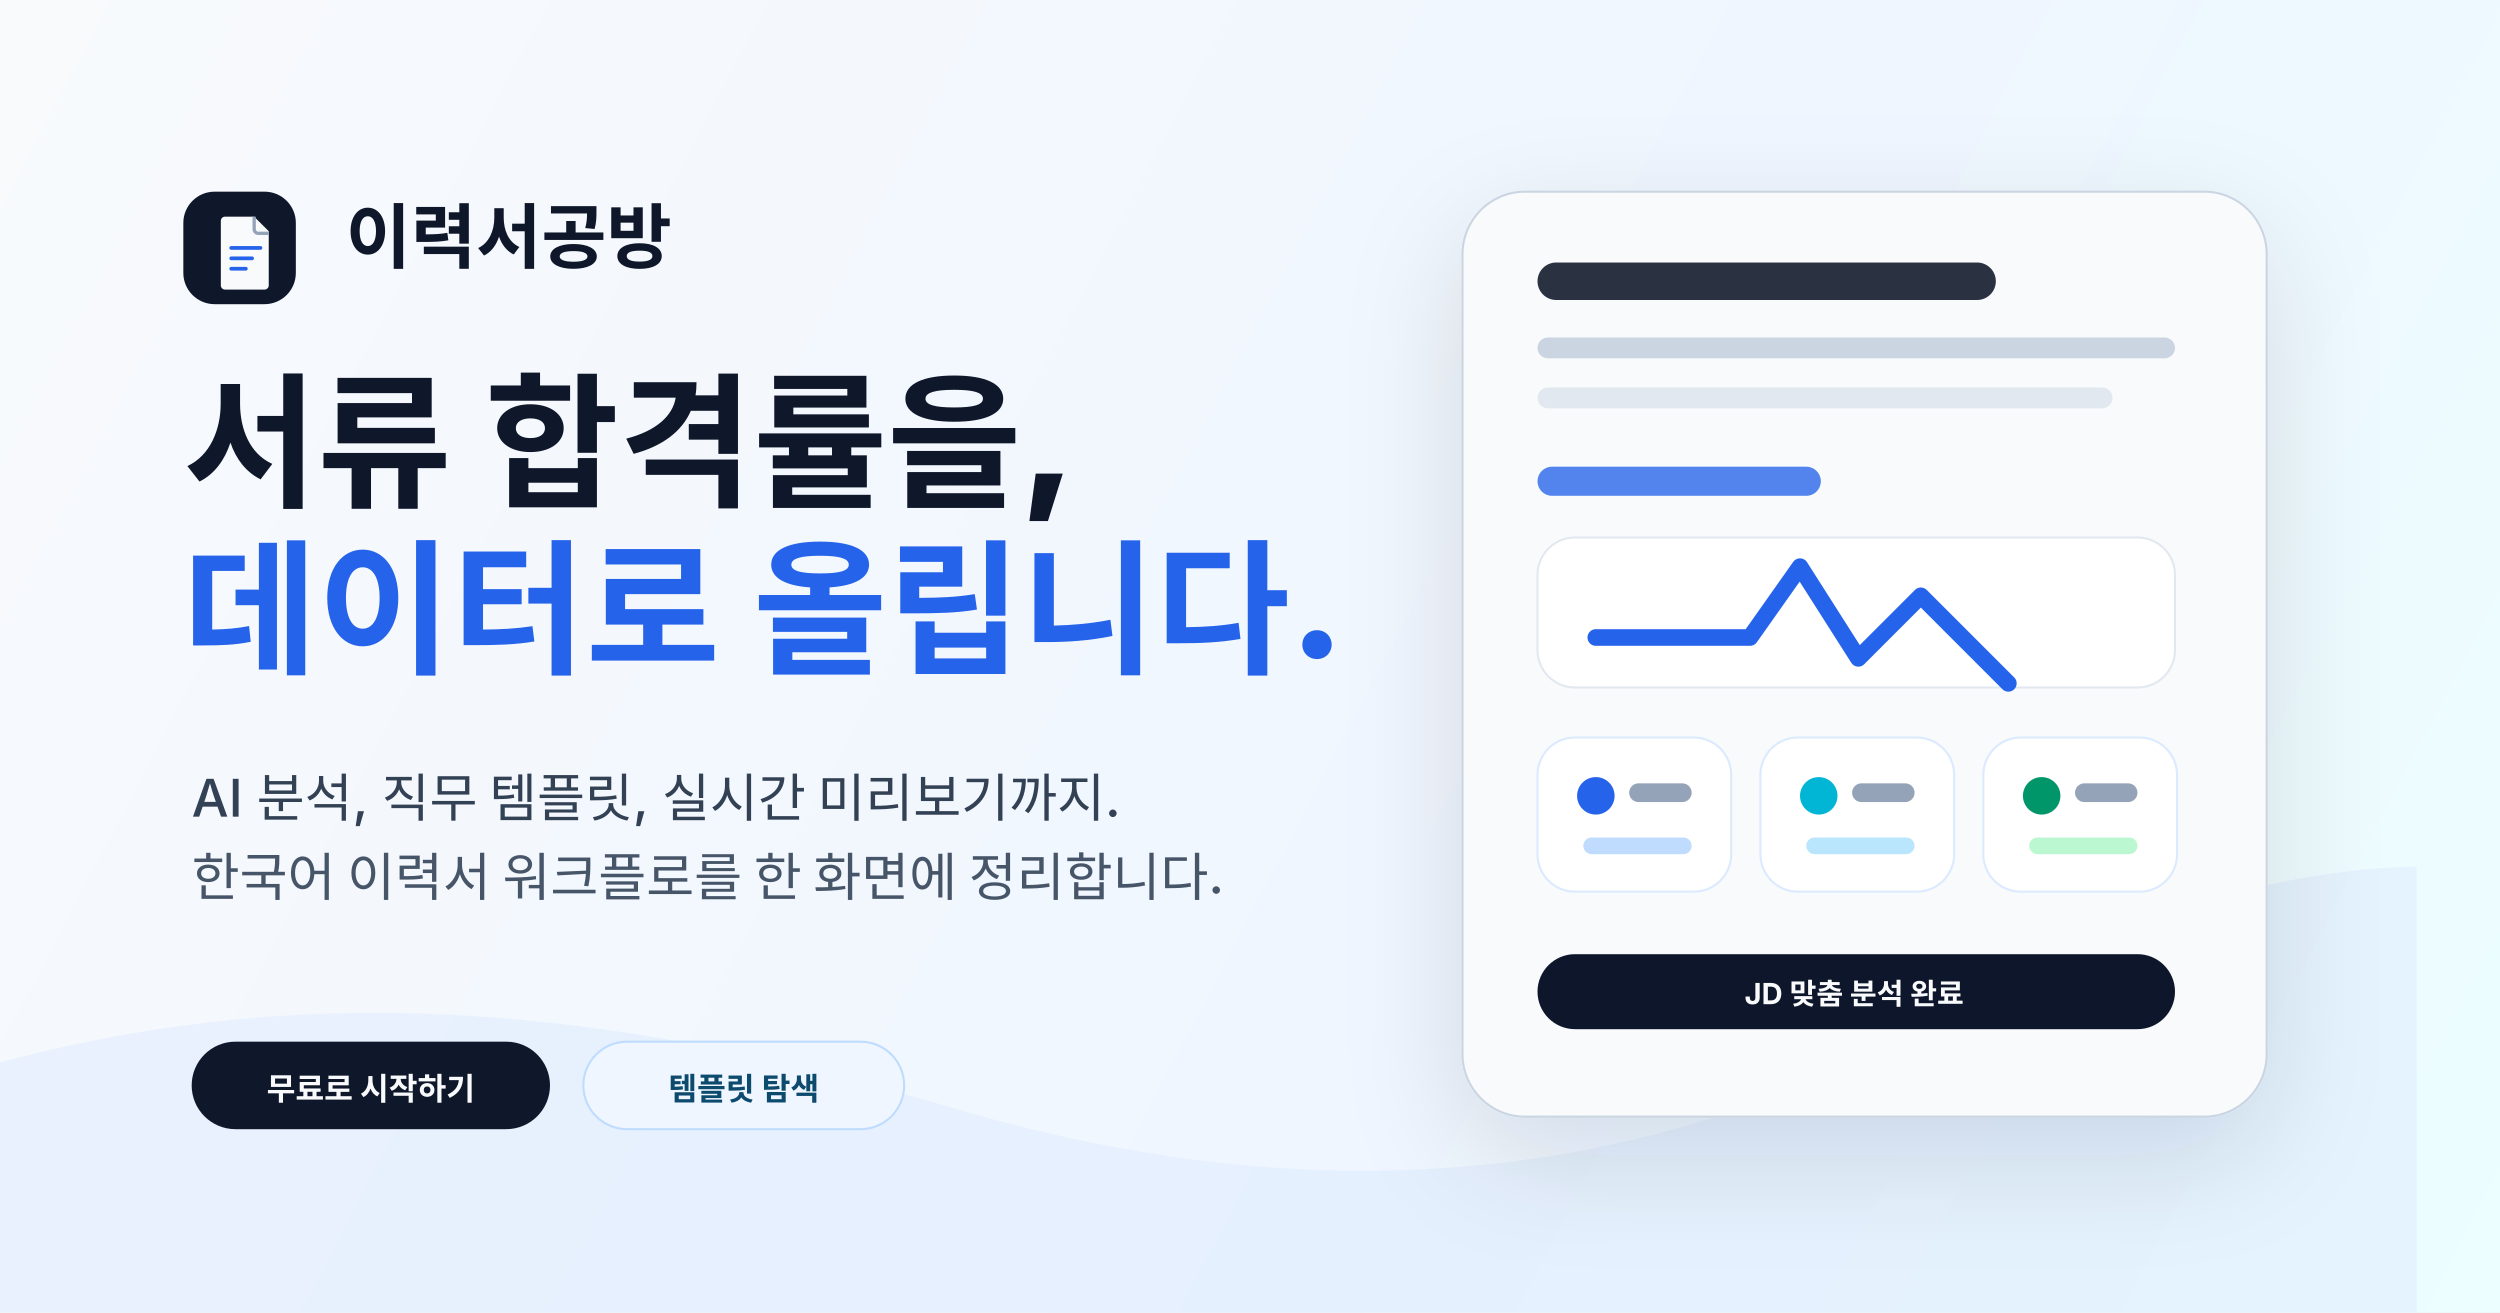
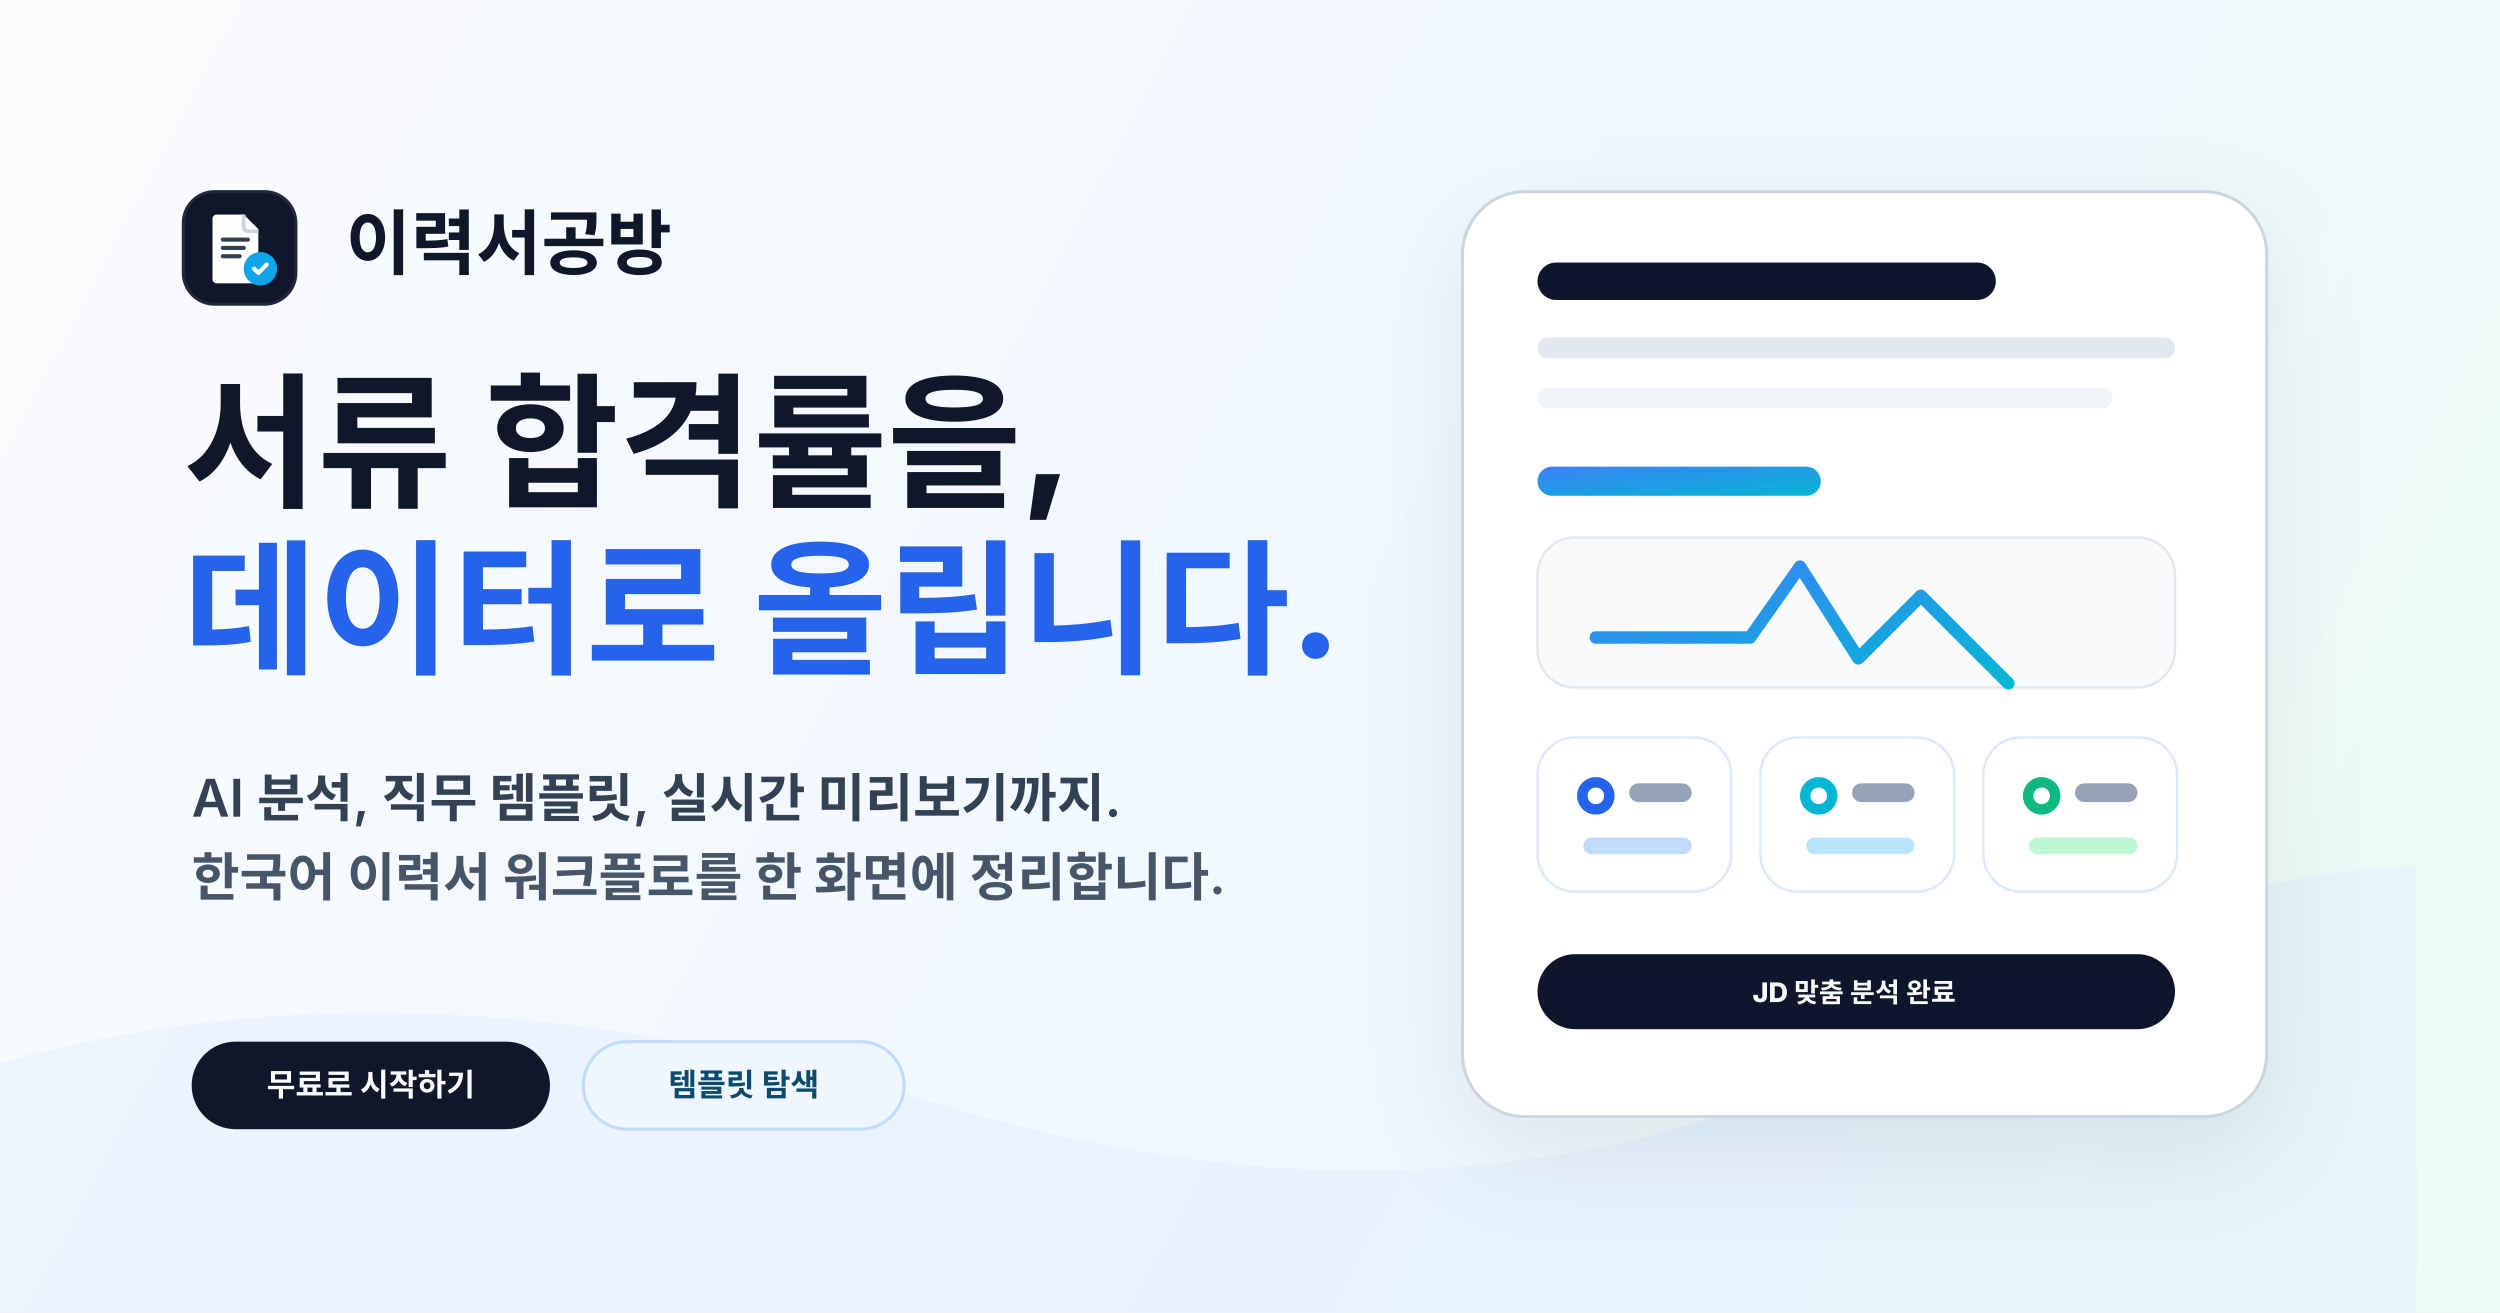
<svg xmlns="http://www.w3.org/2000/svg" width="1200" height="630" viewBox="0 0 1200 630" role="img" aria-label="이력서공방">
  <defs>
    <linearGradient id="bg" x1="0" y1="0" x2="1200" y2="630" gradientUnits="userSpaceOnUse">
-       <stop stop-color="#f8fafc" />
-       <stop offset="0.62" stop-color="#eff6ff" />
-       <stop offset="1" stop-color="#ecfeff" />
+       <stop stop-color="#fafbfd" />
+       <stop offset="0.6" stop-color="#f0f7ff" />
+       <stop offset="1" stop-color="#ecfdf5" />
    </linearGradient>
-     <linearGradient id="signal" x1="744" y1="124" x2="1080" y2="492" gradientUnits="userSpaceOnUse">
-       <stop stop-color="#2563eb" />
-       <stop offset="1" stop-color="#0891b2" />
+     <linearGradient id="signal" x1="0" y1="0" x2="1" y2="1">
+       <stop stop-color="#3b82f6" />
+       <stop offset="1" stop-color="#06b6d4" />
    </linearGradient>
    <filter id="soft" x="-20%" y="-20%" width="140%" height="140%">
-       <feDropShadow dx="0" dy="18" stdDeviation="28" flood-color="#0f172a" flood-opacity="0.12" />
+       <feDropShadow dx="0" dy="16" stdDeviation="24" flood-color="#0f172a" flood-opacity="0.08" />
    </filter>
  </defs>
  <rect width="1200" height="630" fill="url(#bg)" />
-   <path d="M0 510C170 464 322 492 458 532c176 52 336 36 480-46 78-44 152-69 222-70v214H0Z" fill="#dbeafe" opacity="0.5" />
+   <path d="M0 510C170 464 322 492 458 532c176 52 336 36 480-46 78-44 152-69 222-70v214H0Z" fill="#dbeafe" opacity="0.4" />
  <g transform="translate(88 92)">
-     <rect width="54" height="54" rx="15" fill="#0f172a" />
-     <path d="M20 12h14l7 7v26a2 2 0 0 1-2 2H20a2 2 0 0 1-2-2V14a2 2 0 0 1 2-2Z" fill="#f8fafc" />
-     <path d="M34 12v6a2 2 0 0 0 2 2h5" fill="none" stroke="#94a3b8" stroke-width="1.6" />
-     <path d="M23 27h14M23 32h10M23 37h7" stroke="#2563eb" stroke-width="1.8" stroke-linecap="round" />
+     <rect width="54" height="54" rx="15" fill="#0f172a" stroke="#1e293b" stroke-width="1.5" />
+     <path d="M16 11h13l7 7v24a2 2 0 0 1-2 2H16a2 2 0 0 1-2-2V13a2 2 0 0 1 2-2Z" fill="#ffffff" />
+     <path d="M29 11v6a2 2 0 0 0 2 2h5" fill="none" stroke="#cbd5e1" stroke-width="1.8" />
+     <path d="M19 23h12M19 27h10M19 31h8" stroke="#334155" stroke-width="2" stroke-linecap="round" />
+     <circle cx="37" cy="37" r="8" fill="#0ea5e9" />
+     <path d="M34 37 l2 2 l4 -4" fill="none" stroke="#ffffff" stroke-width="2" stroke-linecap="round" stroke-linejoin="round" />
  </g>
-   <text x="166" y="126" font-family="system-ui, -apple-system, BlinkMacSystemFont, 'Segoe UI', sans-serif" font-size="34" font-weight="800" fill="#0f172a">이력서공방</text>
-   <text x="88" y="238" font-family="system-ui, -apple-system, BlinkMacSystemFont, 'Segoe UI', sans-serif" font-size="70" font-weight="850" fill="#0f172a">서류 합격률을,</text>
-   <text x="88" y="318" font-family="system-ui, -apple-system, BlinkMacSystemFont, 'Segoe UI', sans-serif" font-size="70" font-weight="850" fill="#2563eb">데이터로 올립니다.</text>
-   <text x="92" y="392" font-family="system-ui, -apple-system, BlinkMacSystemFont, 'Segoe UI', sans-serif" font-size="25" font-weight="500" fill="#334155">AI 분석, 직무 템플릿, 실시간 미리보기까지.</text>
-   <text x="92" y="430" font-family="system-ui, -apple-system, BlinkMacSystemFont, 'Segoe UI', sans-serif" font-size="25" font-weight="500" fill="#475569">한국어 이력서 워크플로를 한 화면에 정리합니다.</text>
+   <text x="166" y="129" font-family="system-ui, -apple-system, BlinkMacSystemFont, 'Segoe UI', sans-serif" font-size="34" font-weight="800" fill="#0f172a">이력서공방</text>
+   <text x="88" y="238" font-family="system-ui, -apple-system, BlinkMacSystemFont, 'Segoe UI', sans-serif" font-size="70" font-weight="800" fill="#0f172a">서류 합격률을,</text>
+   <text x="88" y="318" font-family="system-ui, -apple-system, BlinkMacSystemFont, 'Segoe UI', sans-serif" font-size="70" font-weight="800" fill="#2563eb">데이터로 올립니다.</text>
+   <text x="92" y="392" font-family="system-ui, -apple-system, BlinkMacSystemFont, 'Segoe UI', sans-serif" font-size="25" font-weight="600" fill="#334155">AI 분석, 직무 템플릿, 실시간 미리보기까지.</text>
+   <text x="92" y="430" font-family="system-ui, -apple-system, BlinkMacSystemFont, 'Segoe UI', sans-serif" font-size="25" font-weight="600" fill="#475569">한국어 이력서 워크플로를 한 화면에 정리합니다.</text>
  <g transform="translate(92 500)">
    <rect width="172" height="42" rx="21" fill="#0f172a" />
-     <text x="86" y="28" text-anchor="middle" font-family="system-ui, -apple-system, BlinkMacSystemFont, 'Segoe UI', sans-serif" font-size="15" font-weight="700" fill="#f8fafc">무료로 시작하기</text>
-     <rect x="188" width="154" height="42" rx="21" fill="#eff6ff" stroke="#bfdbfe" />
-     <text x="265" y="28" text-anchor="middle" font-family="system-ui, -apple-system, BlinkMacSystemFont, 'Segoe UI', sans-serif" font-size="15" font-weight="700" fill="#0c4a6e">템플릿 탐색</text>
+     <text x="86" y="26" text-anchor="middle" font-family="system-ui, -apple-system, BlinkMacSystemFont, 'Segoe UI', sans-serif" font-size="15" font-weight="700" fill="#f8fafc">무료로 시작하기</text>
+     <rect x="188" width="154" height="42" rx="21" fill="#eff6ff" stroke="#bfdbfe" stroke-width="1.5" />
+     <text x="265" y="26" text-anchor="middle" font-family="system-ui, -apple-system, BlinkMacSystemFont, 'Segoe UI', sans-serif" font-size="15" font-weight="700" fill="#0c4a6e">템플릿 탐색</text>
  </g>
  <g transform="translate(702 92)" filter="url(#soft)">
-     <rect width="386" height="444" rx="30" fill="#f8fafc" stroke="#cbd5e1" />
-     <rect x="36" y="34" width="220" height="18" rx="9" fill="#0f172a" opacity="0.88" />
-     <rect x="36" y="70" width="306" height="10" rx="5" fill="#cbd5e1" />
-     <rect x="36" y="94" width="276" height="10" rx="5" fill="#e2e8f0" />
-     <rect x="36" y="132" width="136" height="14" rx="7" fill="#2563eb" opacity="0.78" />
-     <rect x="36" y="166" width="306" height="72" rx="18" fill="#ffffff" stroke="#e2e8f0" />
-     <path d="M64 214h74l24-34 28 44 30-30 42 42" fill="none" stroke="url(#signal)" stroke-width="8" stroke-linecap="round" stroke-linejoin="round" />
+     <rect width="386" height="444" rx="30" fill="#ffffff" stroke="#cbd5e1" stroke-width="1.5" />
+     <rect x="36" y="34" width="220" height="18" rx="9" fill="#0f172a" />
+     <rect x="36" y="70" width="306" height="10" rx="5" fill="#e2e8f0" />
+     <rect x="36" y="94" width="276" height="10" rx="5" fill="#f1f5f9" />
+     <rect x="36" y="132" width="136" height="14" rx="7" fill="url(#signal)" />
+     <rect x="36" y="166" width="306" height="72" rx="18" fill="#f8fafc" stroke="#e2e8f0" stroke-width="1.2" />
+     <path d="M64 214h74l24-34 28 44 30-30 42 42" fill="none" stroke="url(#signal)" stroke-width="6" stroke-linecap="round" stroke-linejoin="round" />
    <g transform="translate(36 262)">
-       <rect width="93" height="74" rx="18" fill="#ffffff" stroke="#dbeafe" />
+       <rect width="93" height="74" rx="18" fill="#ffffff" stroke="#dbeafe" stroke-width="1.2" />
      <circle cx="28" cy="28" r="9" fill="#2563eb" />
+       <circle cx="28" cy="28" r="4" fill="#ffffff" />
      <rect x="44" y="22" width="30" height="9" rx="4.5" fill="#94a3b8" />
      <rect x="22" y="48" width="52" height="8" rx="4" fill="#bfdbfe" />
    </g>
    <g transform="translate(143 262)">
-       <rect width="93" height="74" rx="18" fill="#ffffff" stroke="#dbeafe" />
+       <rect width="93" height="74" rx="18" fill="#ffffff" stroke="#dbeafe" stroke-width="1.2" />
      <circle cx="28" cy="28" r="9" fill="#06b6d4" />
+       <circle cx="28" cy="28" r="4" fill="#ffffff" />
      <rect x="44" y="22" width="30" height="9" rx="4.5" fill="#94a3b8" />
      <rect x="22" y="48" width="52" height="8" rx="4" fill="#bae6fd" />
    </g>
    <g transform="translate(250 262)">
-       <rect width="93" height="74" rx="18" fill="#ffffff" stroke="#dbeafe" />
-       <circle cx="28" cy="28" r="9" fill="#059669" />
+       <rect width="93" height="74" rx="18" fill="#ffffff" stroke="#dbeafe" stroke-width="1.2" />
+       <circle cx="28" cy="28" r="9" fill="#10b981" />
+       <circle cx="28" cy="28" r="4" fill="#ffffff" />
      <rect x="44" y="22" width="30" height="9" rx="4.5" fill="#94a3b8" />
      <rect x="22" y="48" width="52" height="8" rx="4" fill="#bbf7d0" />
    </g>
    <rect x="36" y="366" width="306" height="36" rx="18" fill="#0f172a" />
-     <text x="188" y="390" text-anchor="middle" font-family="system-ui, -apple-system, BlinkMacSystemFont, 'Segoe UI', sans-serif" font-size="14" font-weight="750" fill="#f8fafc">JD 맞춤 분석 완료</text>
+     <text x="188" y="389" text-anchor="middle" font-family="system-ui, -apple-system, BlinkMacSystemFont, 'Segoe UI', sans-serif" font-size="13" font-weight="800" fill="#f8fafc">JD 맞춤 분석 완료</text>
  </g>
</svg>
